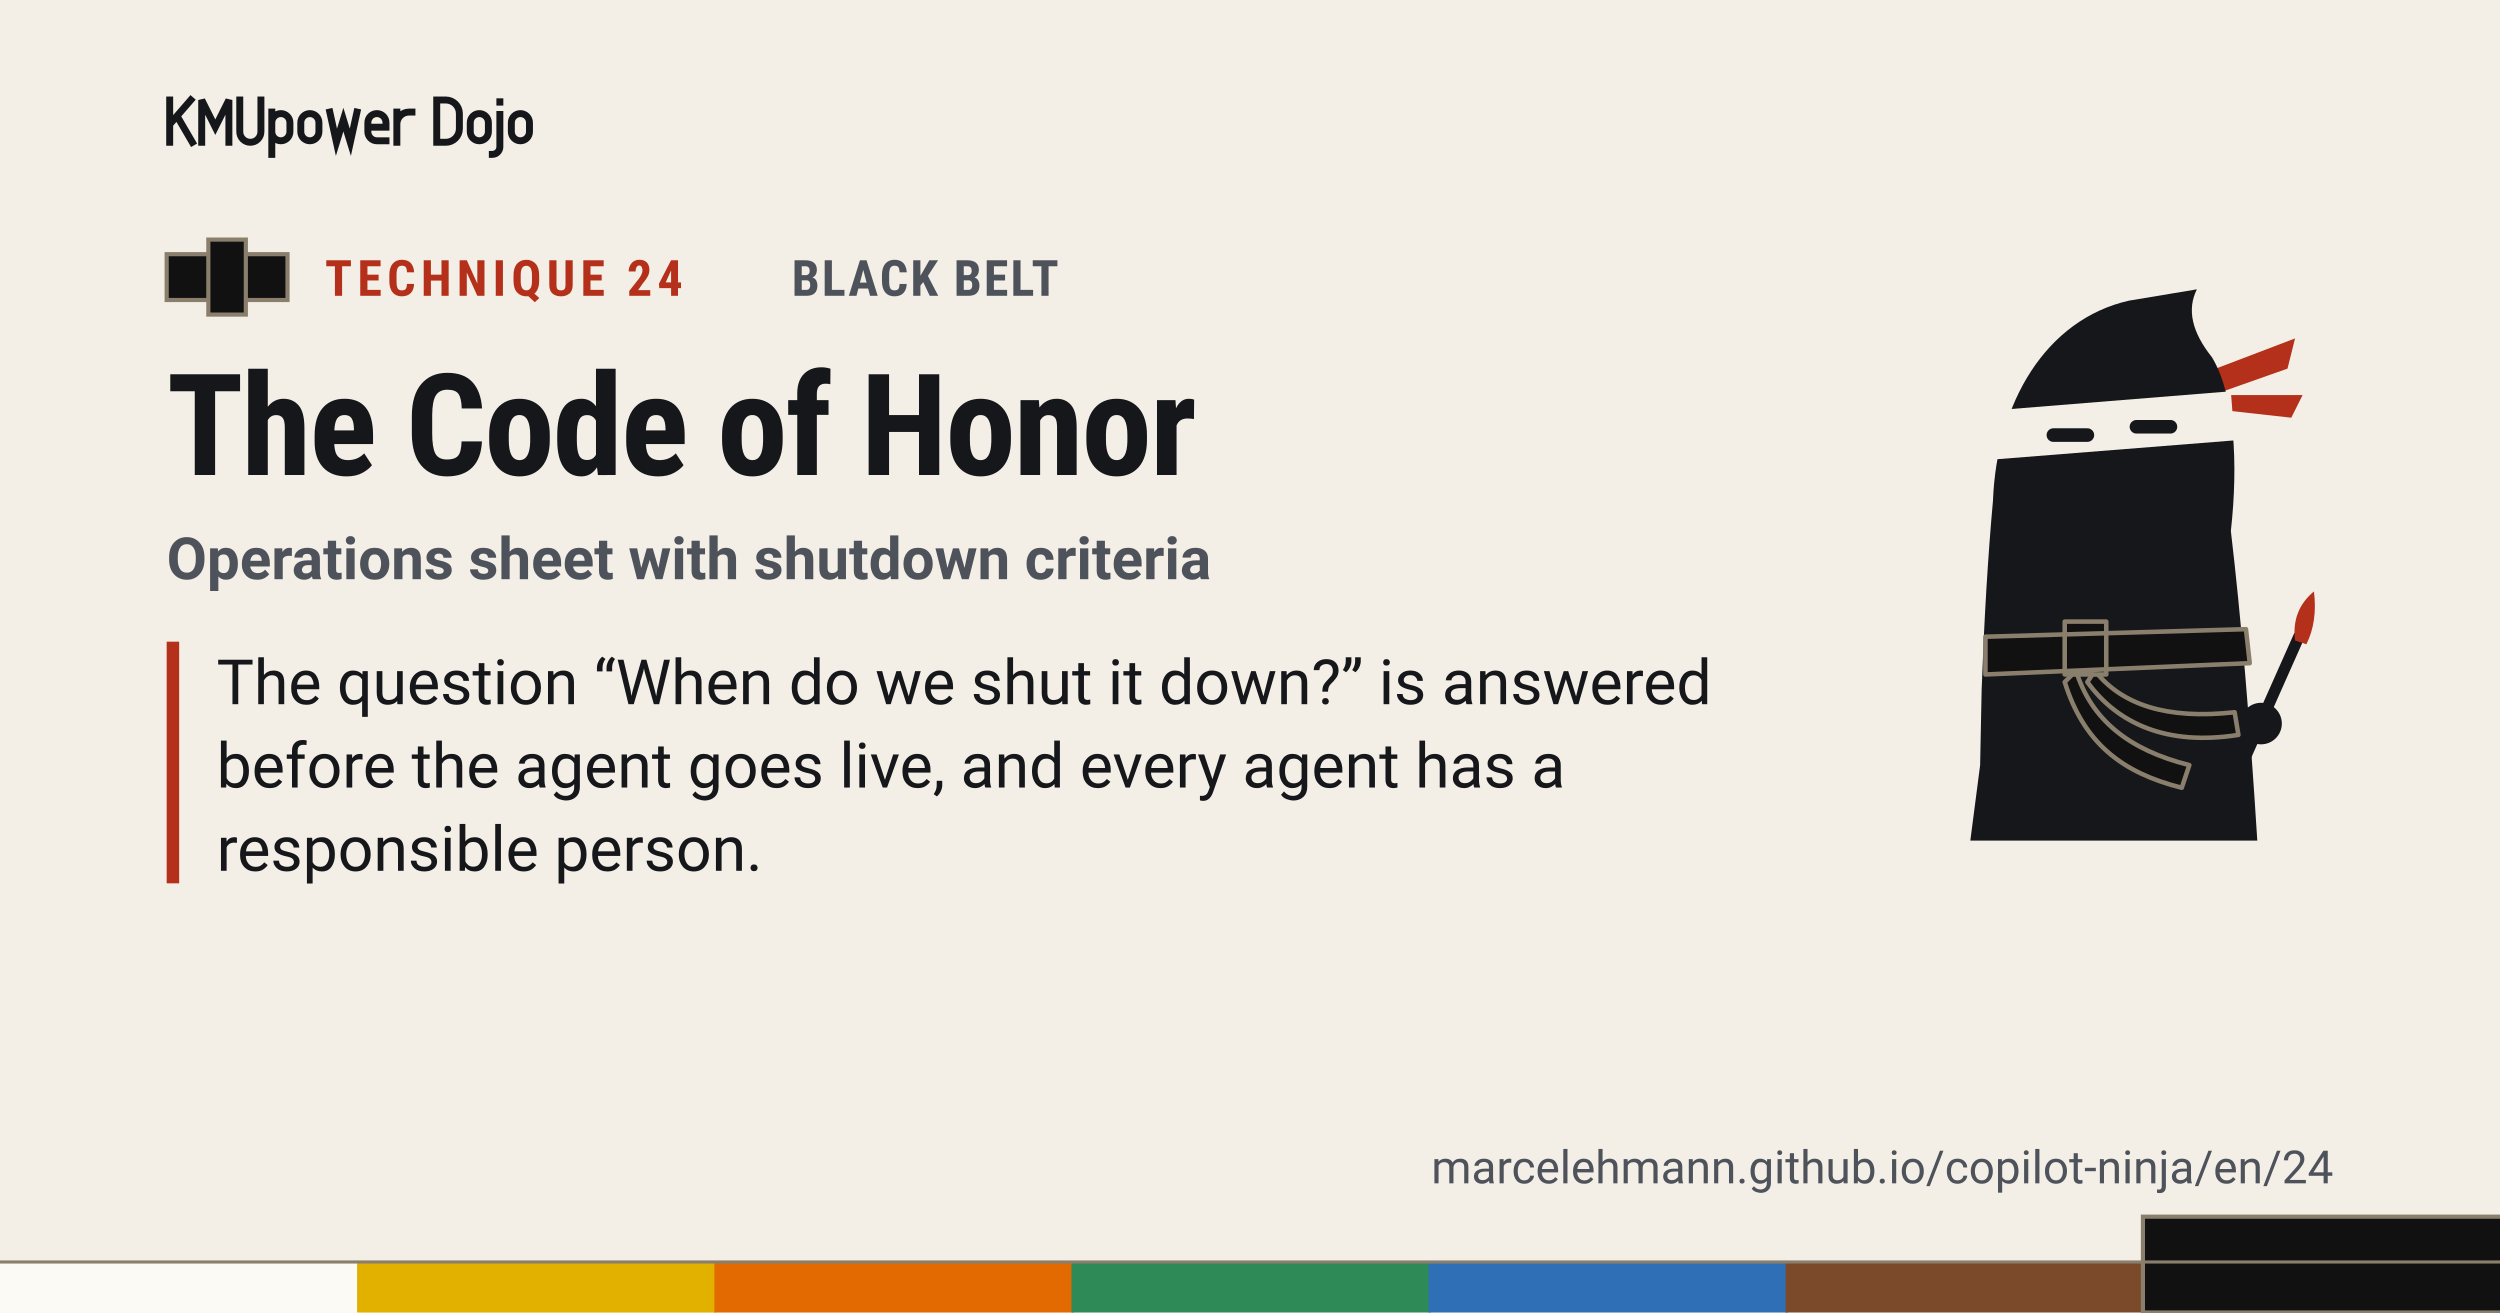
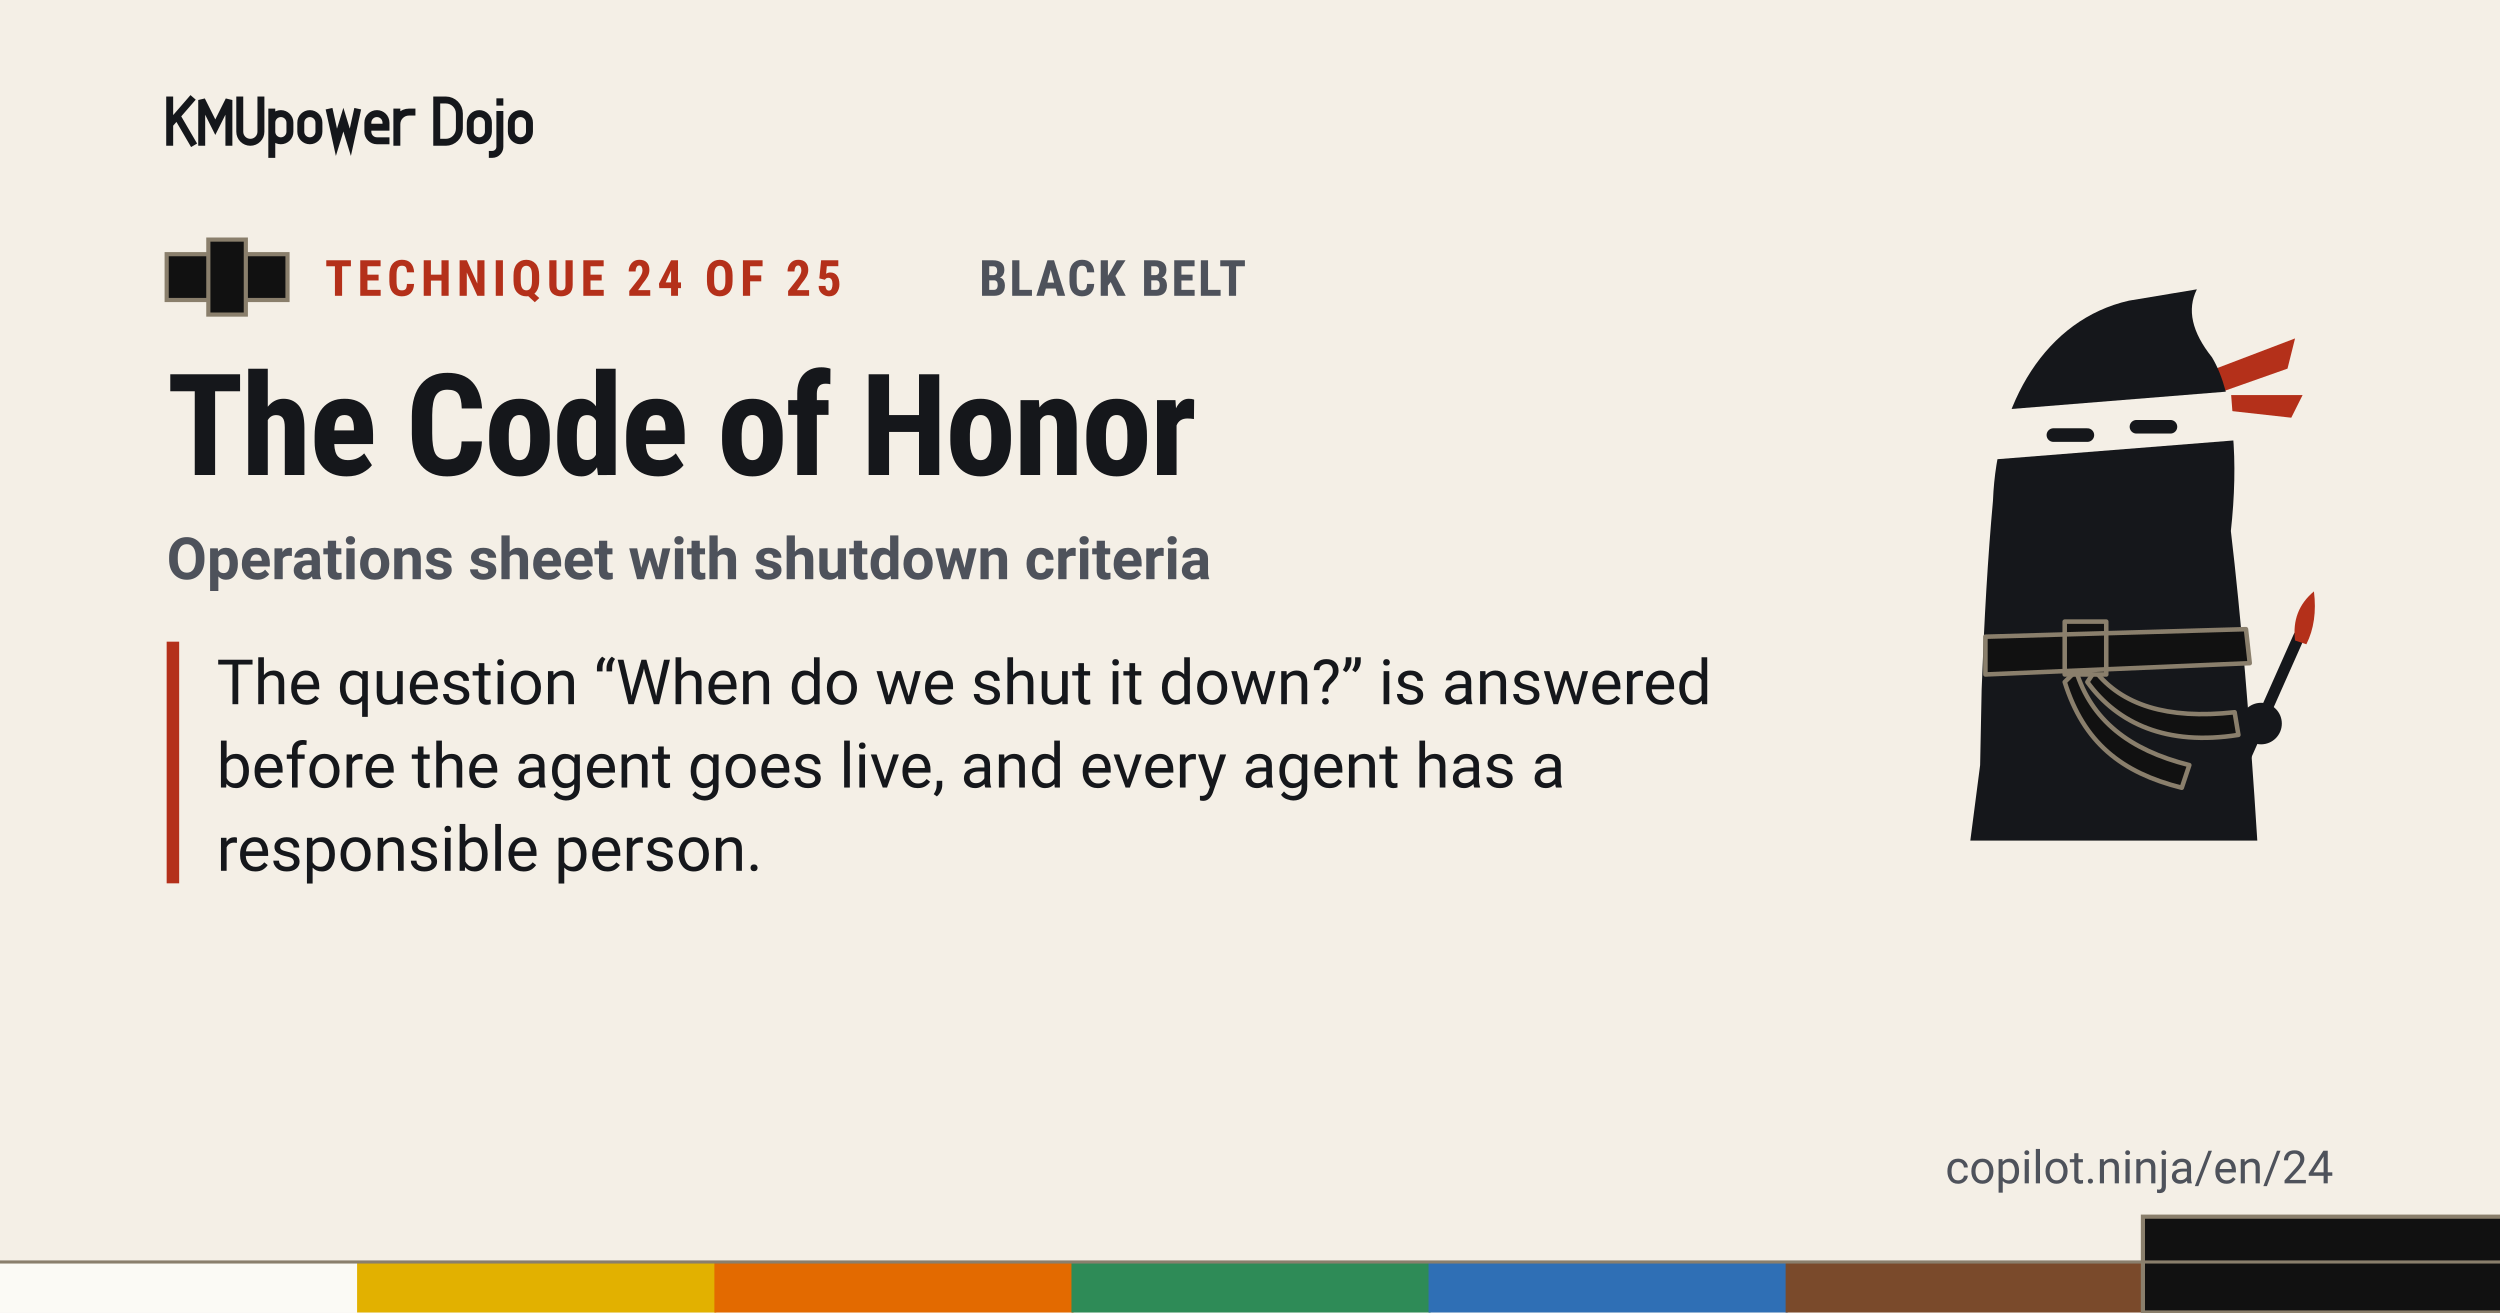
<svg xmlns="http://www.w3.org/2000/svg" width="1200" height="630" viewBox="0 0 1200 630" role="img" aria-label="Technique 24: The Code of Honor. The question “When do we shut it down?” is answered before the agent goes live, and every agent has a responsible person.">
  <rect width="1200" height="630" fill="#F4EFE6" />
  <g transform="translate(80 48) scale(1.45)" fill="none" stroke="#15171B" stroke-width="2.3" stroke-linecap="square">
    <path d="M1 0V14M8 0L1.5 7.5M3.6 5.6L8.5 14M11.6 14V0L16.1 9L20.6 0V14M24.2 0V10.5A3.5 3.5 0 0 0 31.2 10.5V0M34.8 18V4M34.8 7.5A3 3 0 0 1 40.8 7.5V10.5A3 3 0 0 1 34.8 10.5M44.4 7.5A3 3 0 0 1 50.4 7.5V10.5A3 3 0 0 1 44.4 10.5ZM54 4L56.2 14L58.5 6.5L60.8 14L63 4M66.8 9H72.6V7.5A3 3 0 0 0 66.6 7.5V10.5A3 3 0 0 0 69.6 13.5H72.6M76.2 14V4M76.2 8A4 4 0 0 1 80.2 4H81.2M89.4 0H92.4A4.5 4.5 0 0 1 96.9 4.5V9.5A4.5 4.5 0 0 1 92.4 14H89.4ZM100.5 7.5A3 3 0 0 1 106.5 7.5V10.5A3 3 0 0 1 100.5 10.5ZM110.3 4.8V15.5A2.5 2.5 0 0 1 107.8 18M110.3 0.6V0.7M114.1 7.5A3 3 0 0 1 120.1 7.5V10.5A3 3 0 0 1 114.1 10.5Z" />
  </g>
  <rect x="80" y="122" width="58" height="22" fill="#111111" stroke="#8A7F6C" stroke-width="2" />
  <rect x="100" y="115" width="18" height="36" fill="#111111" stroke="#8A7F6C" stroke-width="2" />
-   <text x="156" y="142" font-family="Bahnschrift, 'Avenir Next Condensed', 'Roboto Condensed', 'Arial Narrow', sans-serif" font-weight="700" font-size="24" letter-spacing="2.5" fill="#B4301A">TECHNIQUE 24</text>
-   <text x="380" y="142" font-family="Bahnschrift, 'Avenir Next Condensed', 'Roboto Condensed', 'Arial Narrow', sans-serif" font-weight="600" font-size="24" letter-spacing="1" fill="#4E525B">BLACK BELT</text>
+   <text x="156" y="142" font-family="Bahnschrift, 'Avenir Next Condensed', 'Roboto Condensed', 'Arial Narrow', sans-serif" font-weight="700" font-size="24" letter-spacing="2.5" fill="#B4301A">TECHNIQUE 24 OF 25</text>
+   <text x="470" y="142" font-family="Bahnschrift, 'Avenir Next Condensed', 'Roboto Condensed', 'Arial Narrow', sans-serif" font-weight="600" font-size="24" letter-spacing="1" fill="#4E525B">BLACK BELT</text>
  <text x="80" y="228" font-size="68" font-family="Bahnschrift, 'Avenir Next Condensed', 'Roboto Condensed', 'Arial Narrow', sans-serif" font-weight="700" fill="#15171B" letter-spacing="-1">The Code of Honor</text>
  <text x="80" y="278" font-size="28" font-family="'Segoe UI', system-ui, -apple-system, Roboto, Arial, sans-serif" font-weight="600" fill="#4E525B">Operations sheet with shutdown criteria</text>
  <rect x="80" y="308" width="6" height="116" fill="#B4301A" />
  <text x="104" y="338" font-size="30" font-family="'Segoe UI', system-ui, -apple-system, Roboto, Arial, sans-serif" fill="#15171B">The question “When do we shut it down?” is answered</text>
  <text x="104" y="378" font-size="30" font-family="'Segoe UI', system-ui, -apple-system, Roboto, Arial, sans-serif" fill="#15171B">before the agent goes live, and every agent has a</text>
  <text x="104" y="418" font-size="30" font-family="'Segoe UI', system-ui, -apple-system, Roboto, Arial, sans-serif" fill="#15171B">responsible person.</text>
  <svg x="902" y="128" width="218" height="290" viewBox="0 0 120 160">
    <style>.t-koerper{fill:#15171B}.t-gesicht{fill:#F4EFE6}.t-augen{fill:none;stroke:#15171B;stroke-width:3.6;stroke-linecap:round}.t-band,.t-pinsel-spitze{fill:#B4301A}.t-guertel,.t-guertel-enden{fill:#111111;stroke:#8A7F6C;stroke-width:1.2;stroke-linejoin:round}.t-pinsel-stiel{fill:none;stroke:#15171B;stroke-width:3;stroke-linecap:round}.t-hand{fill:#15171B}.t-rolle,.t-strich{display:none}</style>
    <g class="t-figur">
      <path class="t-band" d="M89 27l21-8-2 8-17 6zM90 34h22l-3 6-18-2z" />
      <path class="t-koerper" d="M24 152l2.6-20 .4-20q1-28 3-50c1-26 14-48 36-53l18-3q-4 8 4 18c6 10 7 28 5 46q4 34 7 82z" />
      <path class="t-gesicht" d="M31 38l62-5 1 13-63 5z" />
      <path class="t-augen" d="M46 44.6h9M68 42.4h9" />
      <g class="t-rolle">
        <path class="t-rolle-blatt" d="M30 114h60v18H30z" />
        <path class="t-rolle-zeilen" d="M38 120h40M38 126h28" />
        <path class="t-rolle-enden" d="M25 111h6v24h-6zM89 111h6v24h-6z" />
      </g>
      <path class="t-guertel-enden" d="M52 107c4 13 14 21 30 25l-2 6c-16-4-26-12-31-28zM57 107c7 9 19 13 37 11l1 6c-19 3-32-3-40-14z" />
      <path class="t-guertel" d="M28 98l69-2 1 9-70 3zM49 94h11v14H49z" />
      <g class="t-pinsel">
        <path class="t-pinsel-stiel" d="M95 134l16-36" />
        <path class="t-pinsel-spitze" d="M110 99q-1-8 5-13 1 8-2 14z" />
        <circle class="t-hand" cx="101" cy="121" r="5.5" />
      </g>
      <path class="t-strich" pathLength="1" d="M24 152l2.6-20 .4-20q1-28 3-50c1-26 14-48 36-53l18-3q-4 8 4 18c6 10 7 28 5 46q4 34 7 82z" />
    </g>
  </svg>
-   <text x="1120" y="568" text-anchor="end" font-family="'Segoe UI', system-ui, -apple-system, Roboto, Arial, sans-serif" font-size="22" fill="#4E525B">marcelehmann.github.io/copilot-ninja/en/24</text>
+   <text x="1120" y="568" text-anchor="end" font-family="'Segoe UI', system-ui, -apple-system, Roboto, Arial, sans-serif" font-size="22" fill="#4E525B">copilot.ninja/en/24</text>
  <rect x="0.0" y="606" width="172.4" height="24" fill="#FBFAF5" />
  <rect x="171.4" y="606" width="172.4" height="24" fill="#E2B100" />
  <rect x="342.9" y="606" width="172.4" height="24" fill="#E36A00" />
  <rect x="514.3" y="606" width="172.4" height="24" fill="#2E8B57" />
  <rect x="685.7" y="606" width="172.4" height="24" fill="#2F6FB5" />
  <rect x="857.1" y="606" width="172.4" height="24" fill="#7A4A2B" />
  <rect x="1028.6" y="584" width="172.4" height="46" fill="#111111" stroke="#8A7F6C" stroke-width="2" />
  <rect x="0" y="605" width="1200" height="1.5" fill="#8A7F6C" />
</svg>
